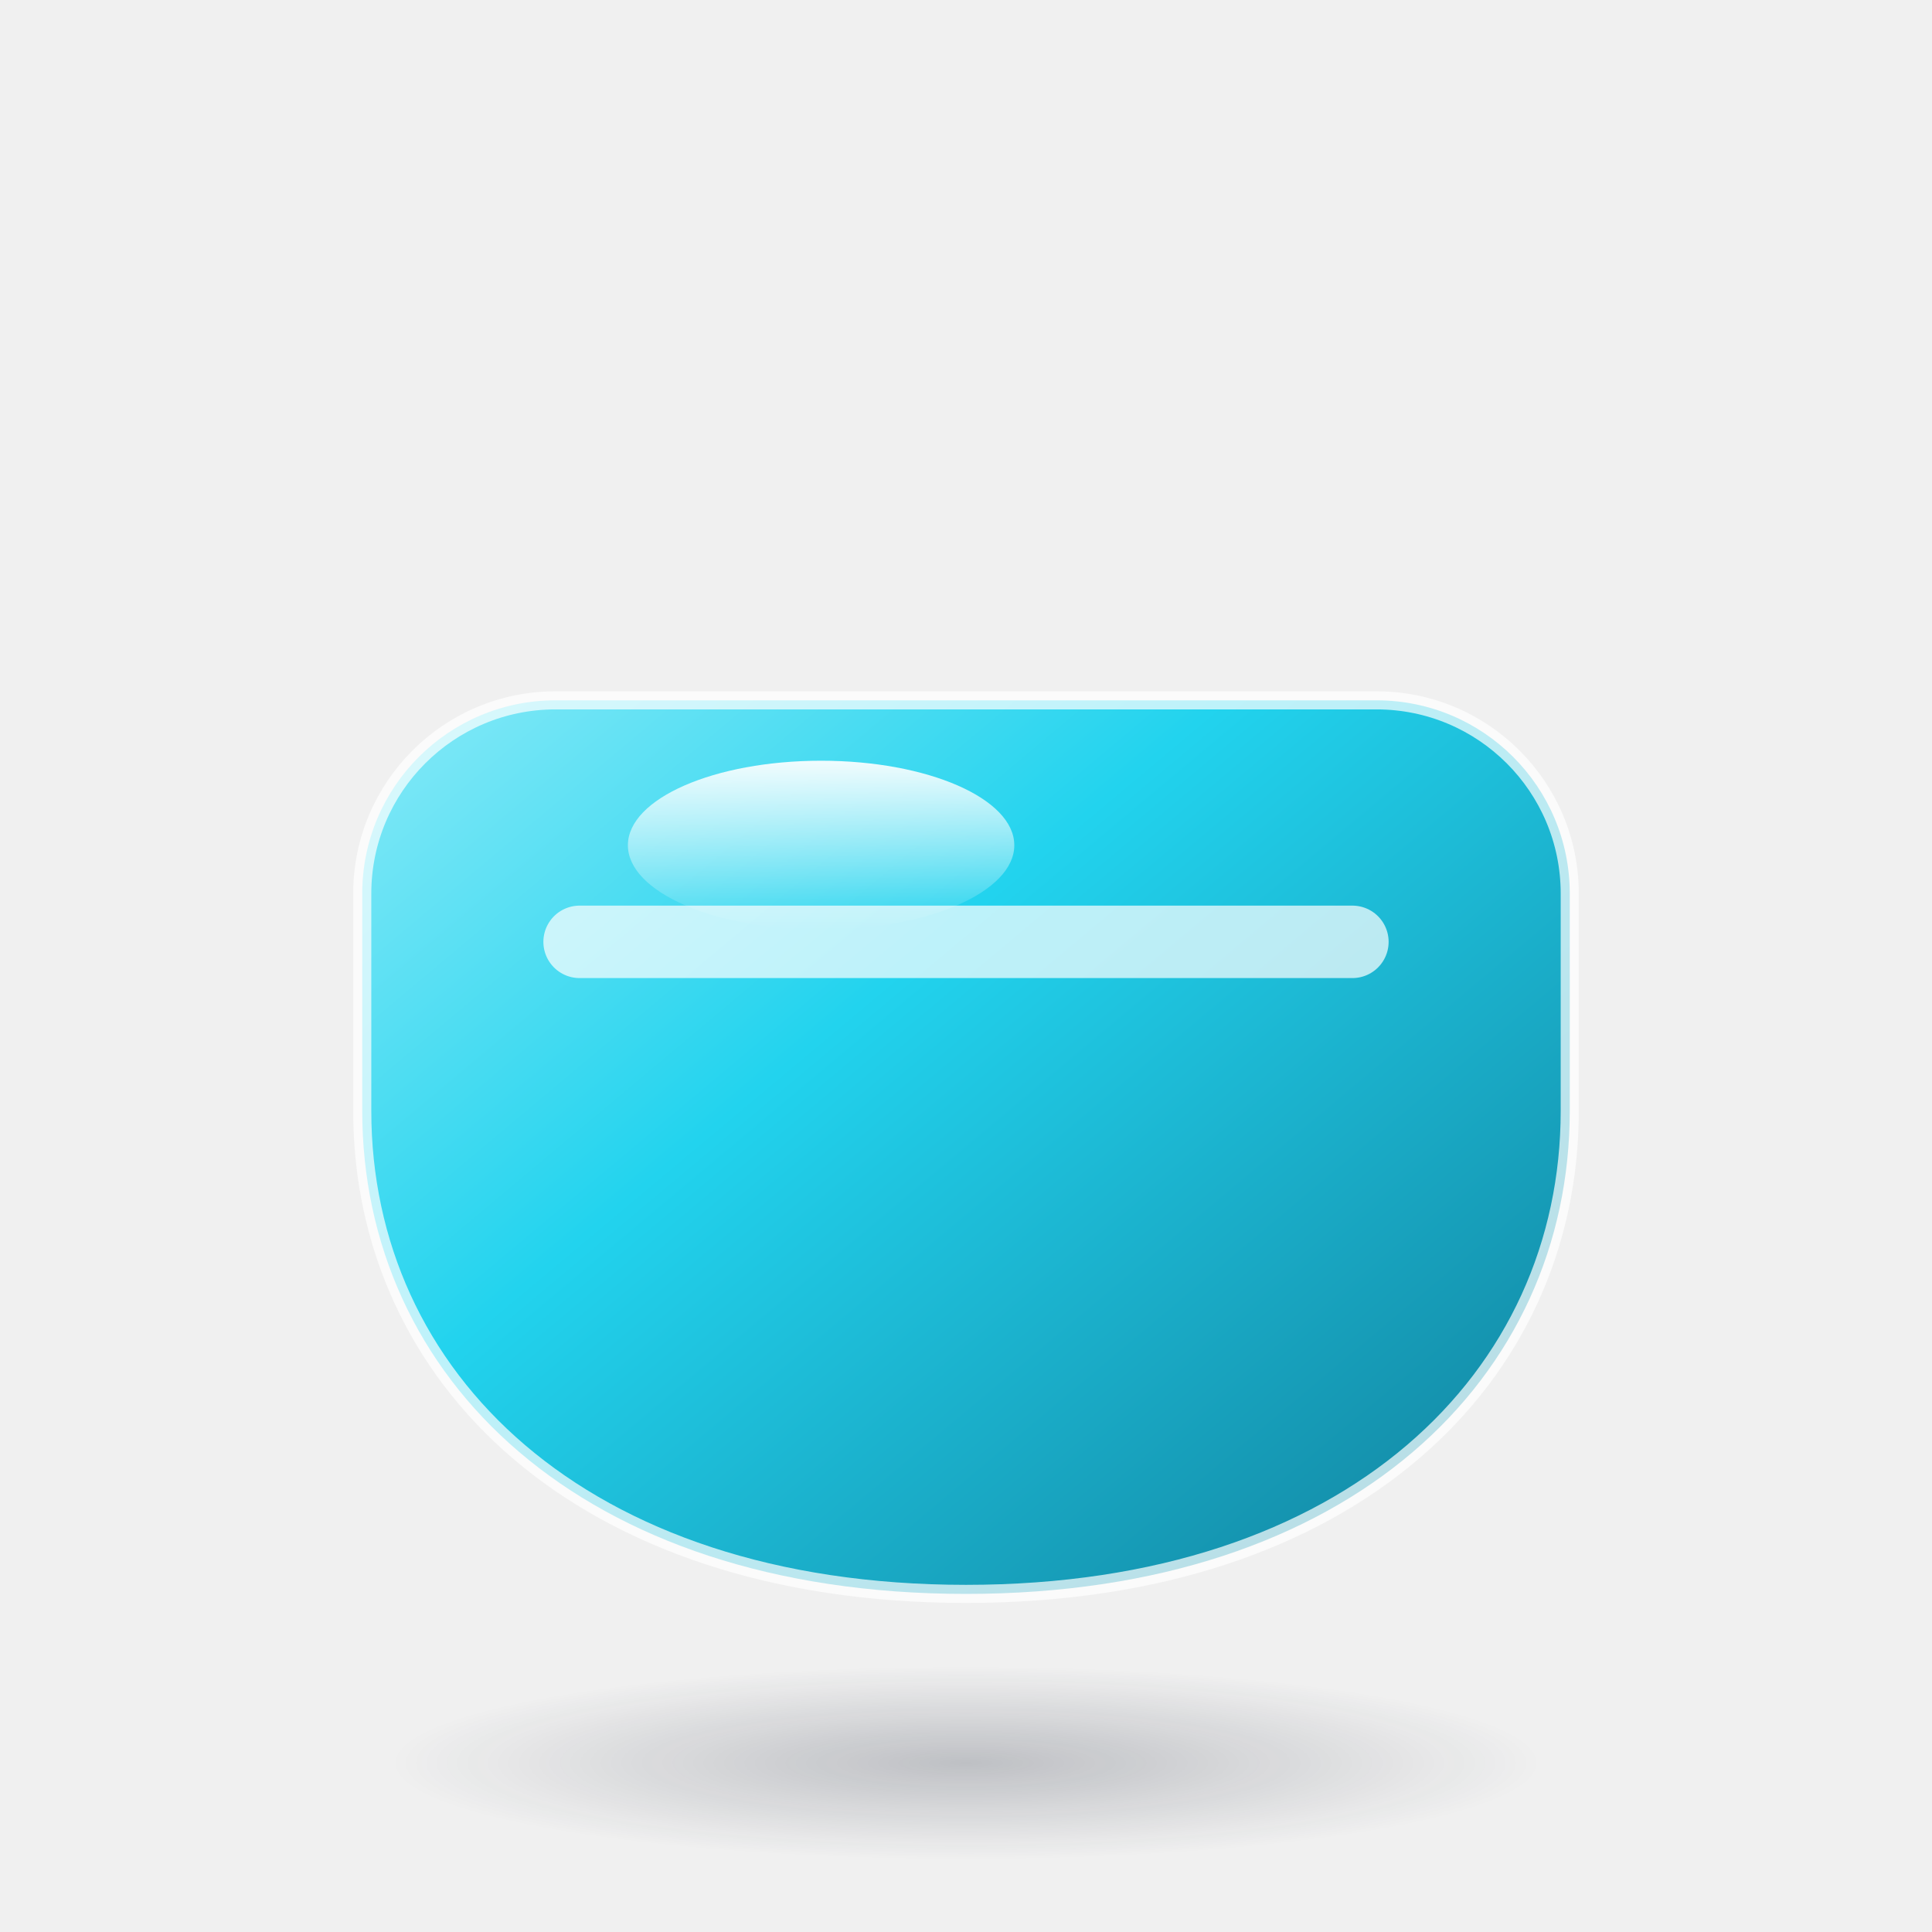
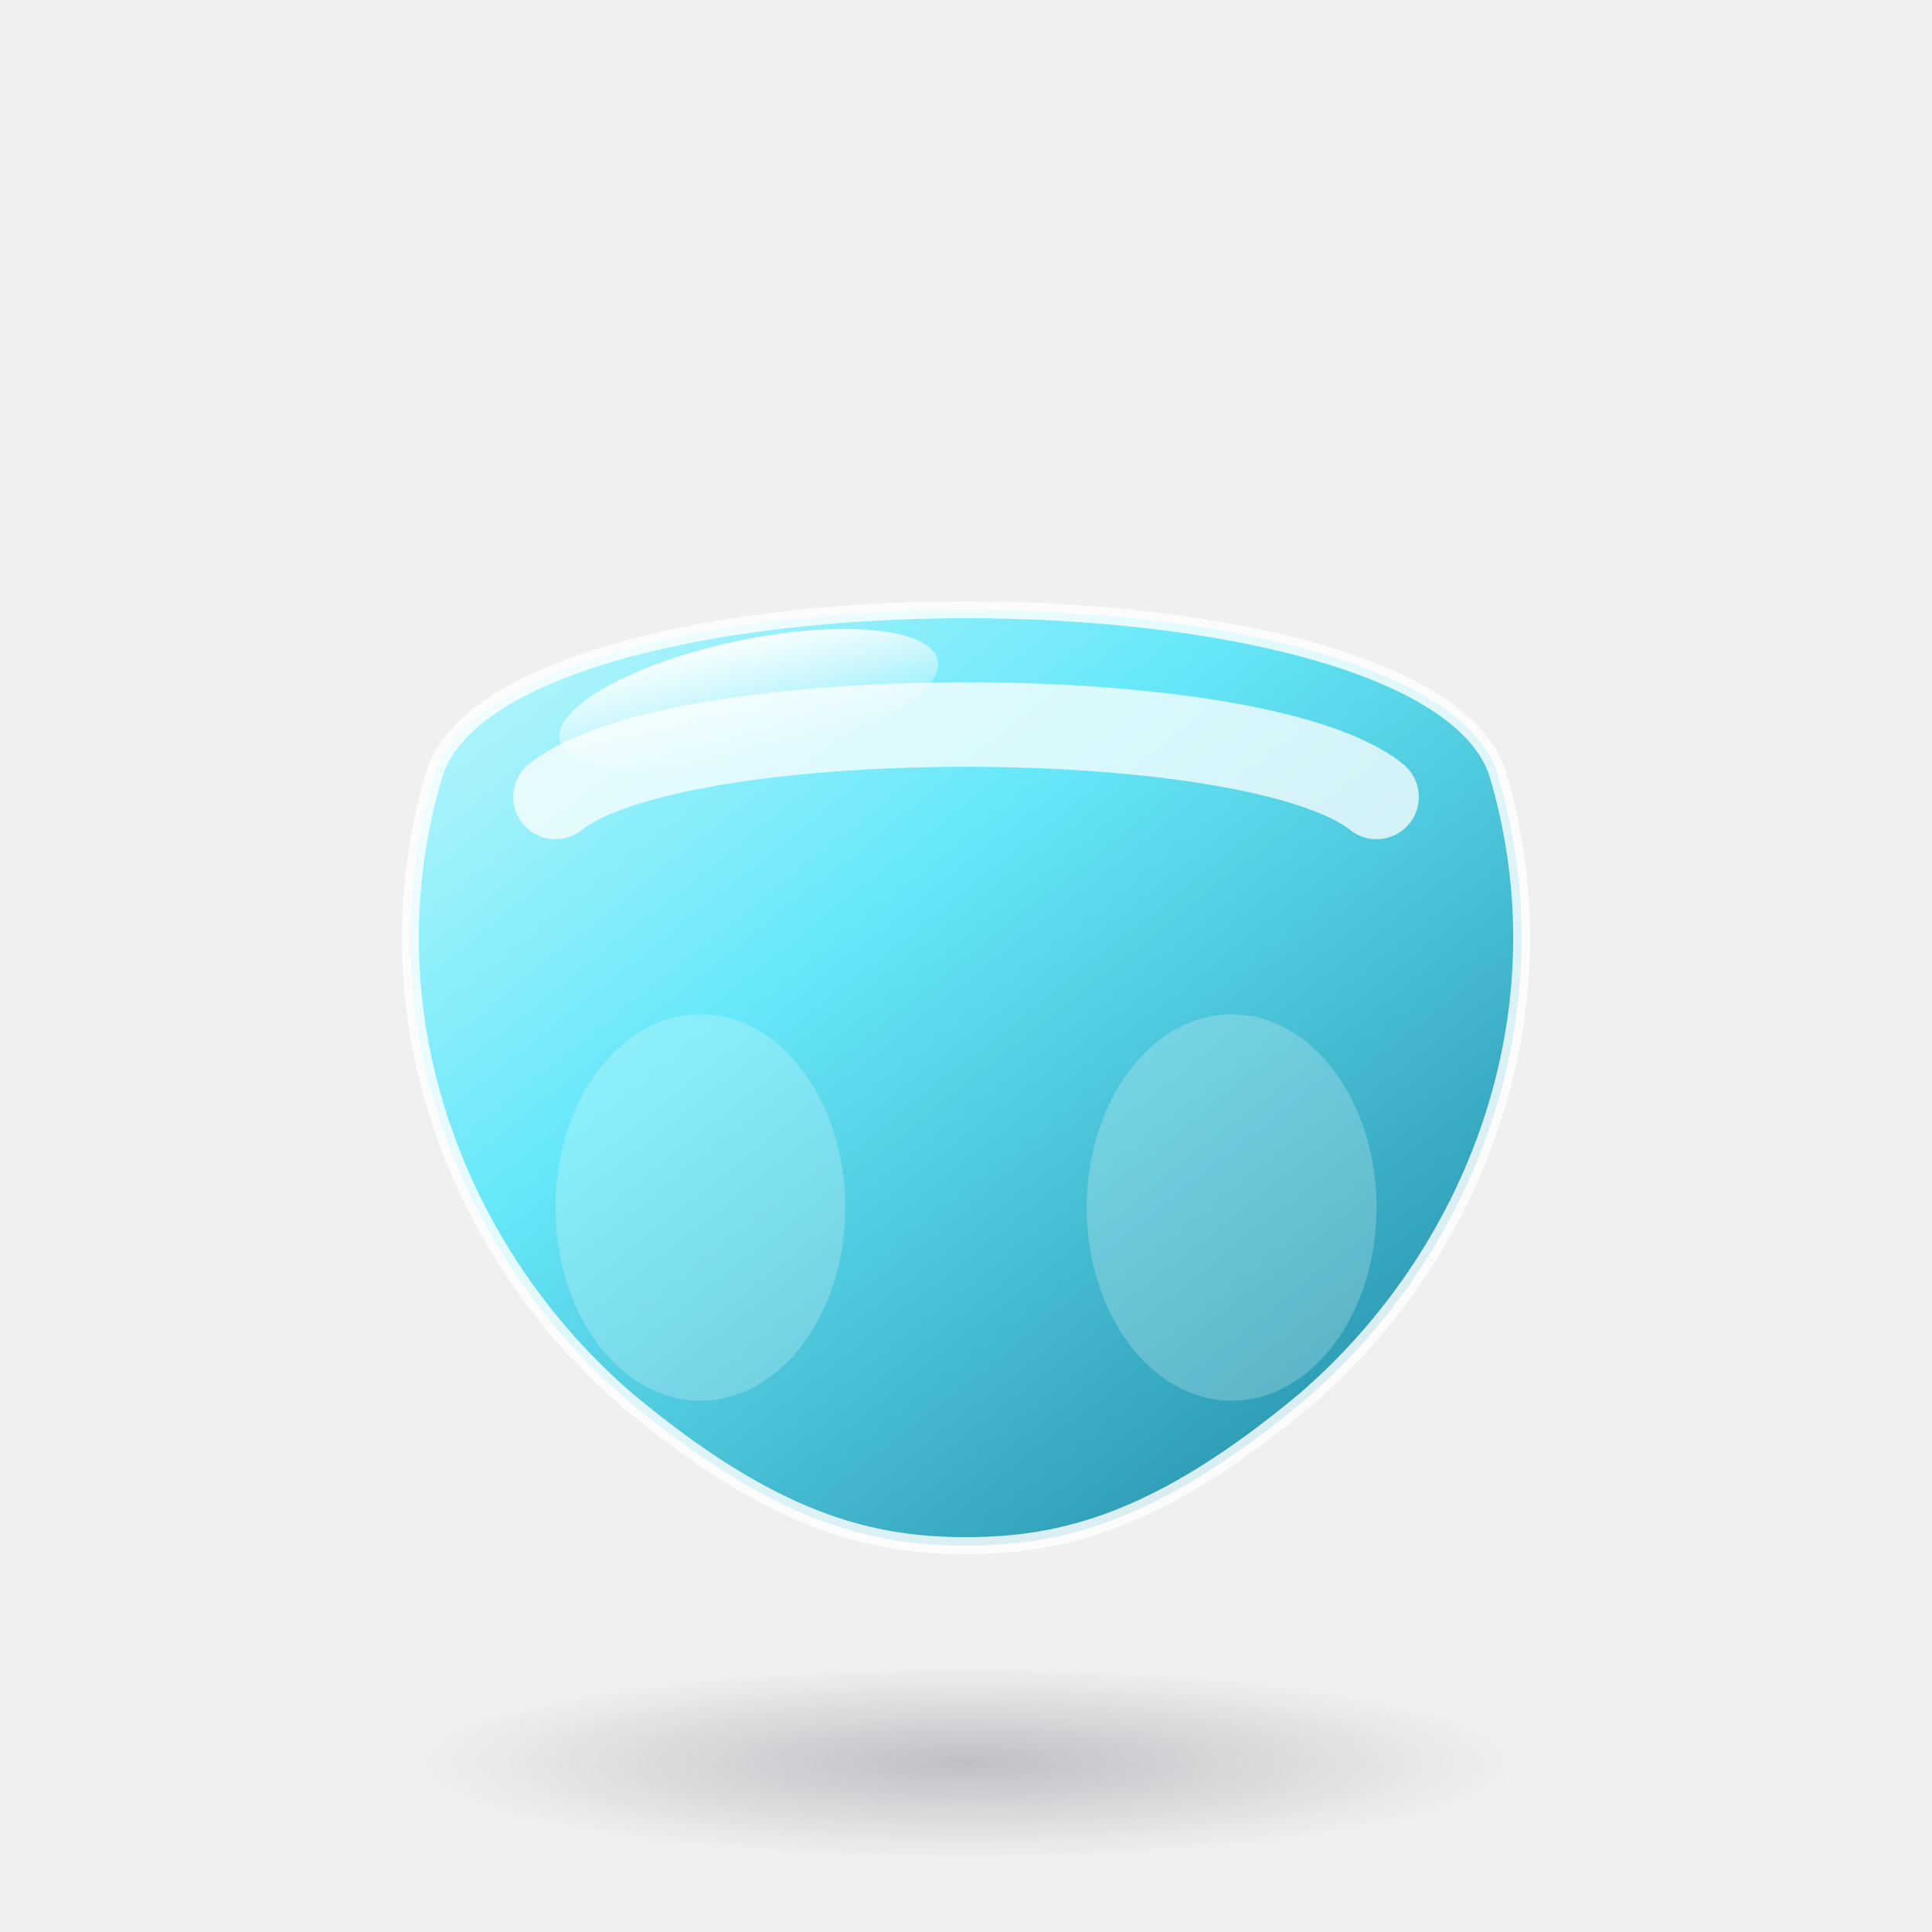
<svg xmlns="http://www.w3.org/2000/svg" viewBox="0 0 160 160" fill="none">
  <defs>
-     <linearGradient id="c" x1="28" y1="18" x2="132" y2="142" gradientUnits="userSpaceOnUse">
-       <stop stop-color="#CFFAFE" />
-       <stop offset=".48" stop-color="#22D3EE" />
+     <linearGradient id="g" x1="36" y1="24" x2="128" y2="140" gradientUnits="userSpaceOnUse">
+       <stop stop-color="#ECFEFF" />
+       <stop offset=".42" stop-color="#67E8F9" />
      <stop offset="1" stop-color="#0E7490" />
    </linearGradient>
-     <linearGradient id="b" x1="0" y1="0" x2="0" y2="1">
+     <linearGradient id="a" x1="44" y1="28" x2="130" y2="132" gradientUnits="userSpaceOnUse">
+       <stop stop-color="#F0FDF4" />
+       <stop offset=".48" stop-color="#4ADE80" />
+       <stop offset="1" stop-color="#166534" />
+     </linearGradient>
+     <linearGradient id="w" x1="0" y1="0" x2="0" y2="1">
+       <stop stop-color="#fff" />
+       <stop offset="1" stop-color="#E8EEF5" />
+     </linearGradient>
+     <linearGradient id="h" x1="0" y1="0" x2="0" y2="1">
      <stop stop-color="#fff" stop-opacity=".92" />
      <stop offset="1" stop-color="#fff" stop-opacity="0" />
    </linearGradient>
    <radialGradient id="s" cx="50%" cy="50%" r="50%">
-       <stop stop-color="#0f172a" stop-opacity=".22" />
-       <stop offset="1" stop-color="#0f172a" stop-opacity="0" />
+       <stop stop-color="#0F172A" stop-opacity=".22" />
+       <stop offset="1" stop-color="#0F172A" stop-opacity="0" />
    </radialGradient>
-     <linearGradient id="w" x1="0" y1="0" x2="0" y2="1">
-       <stop stop-color="#fff" />
-       <stop offset="1" stop-color="#e8eef5" />
-     </linearGradient>
  </defs>
-   <ellipse cx="80" cy="146" rx="48" ry="8" fill="url(#s)" />
-   <path d="M46 58h68a16 16 0 0 1 16 16v18c0 22-18 40-50 40S30 114 30 92V74a16 16 0 0 1 16-16z" fill="url(#c)" stroke="#fff" stroke-opacity=".7" stroke-width="1.5" />
-   <path d="M48 78h64" stroke="#fff" stroke-opacity=".7" stroke-width="6" stroke-linecap="round" />
-   <ellipse cx="68" cy="70" rx="16" ry="7" fill="url(#b)" />
+   <ellipse cx="80" cy="146" rx="46" ry="8" fill="url(#s)" />
+   <path d="M36 64c6-18 82-18 88 0 6 20-2 40-16 52-12 10-20 12-28 12s-16-2-28-12C38 104 30 84 36 64z" fill="url(#g)" stroke="#fff" stroke-opacity=".82" stroke-width="1.4" />
+   <path d="M46 66c10-8 58-8 68 0" fill="none" stroke="#fff" stroke-opacity=".75" stroke-width="7" stroke-linecap="round" />
+   <ellipse cx="58" cy="100" rx="12" ry="16" fill="#fff" fill-opacity=".22" />
+   <ellipse cx="102" cy="100" rx="12" ry="16" fill="#fff" fill-opacity=".22" />
+   <ellipse cx="62" cy="58" rx="16" ry="5" fill="url(#h)" transform="rotate(-12 62 58)" />
</svg>
